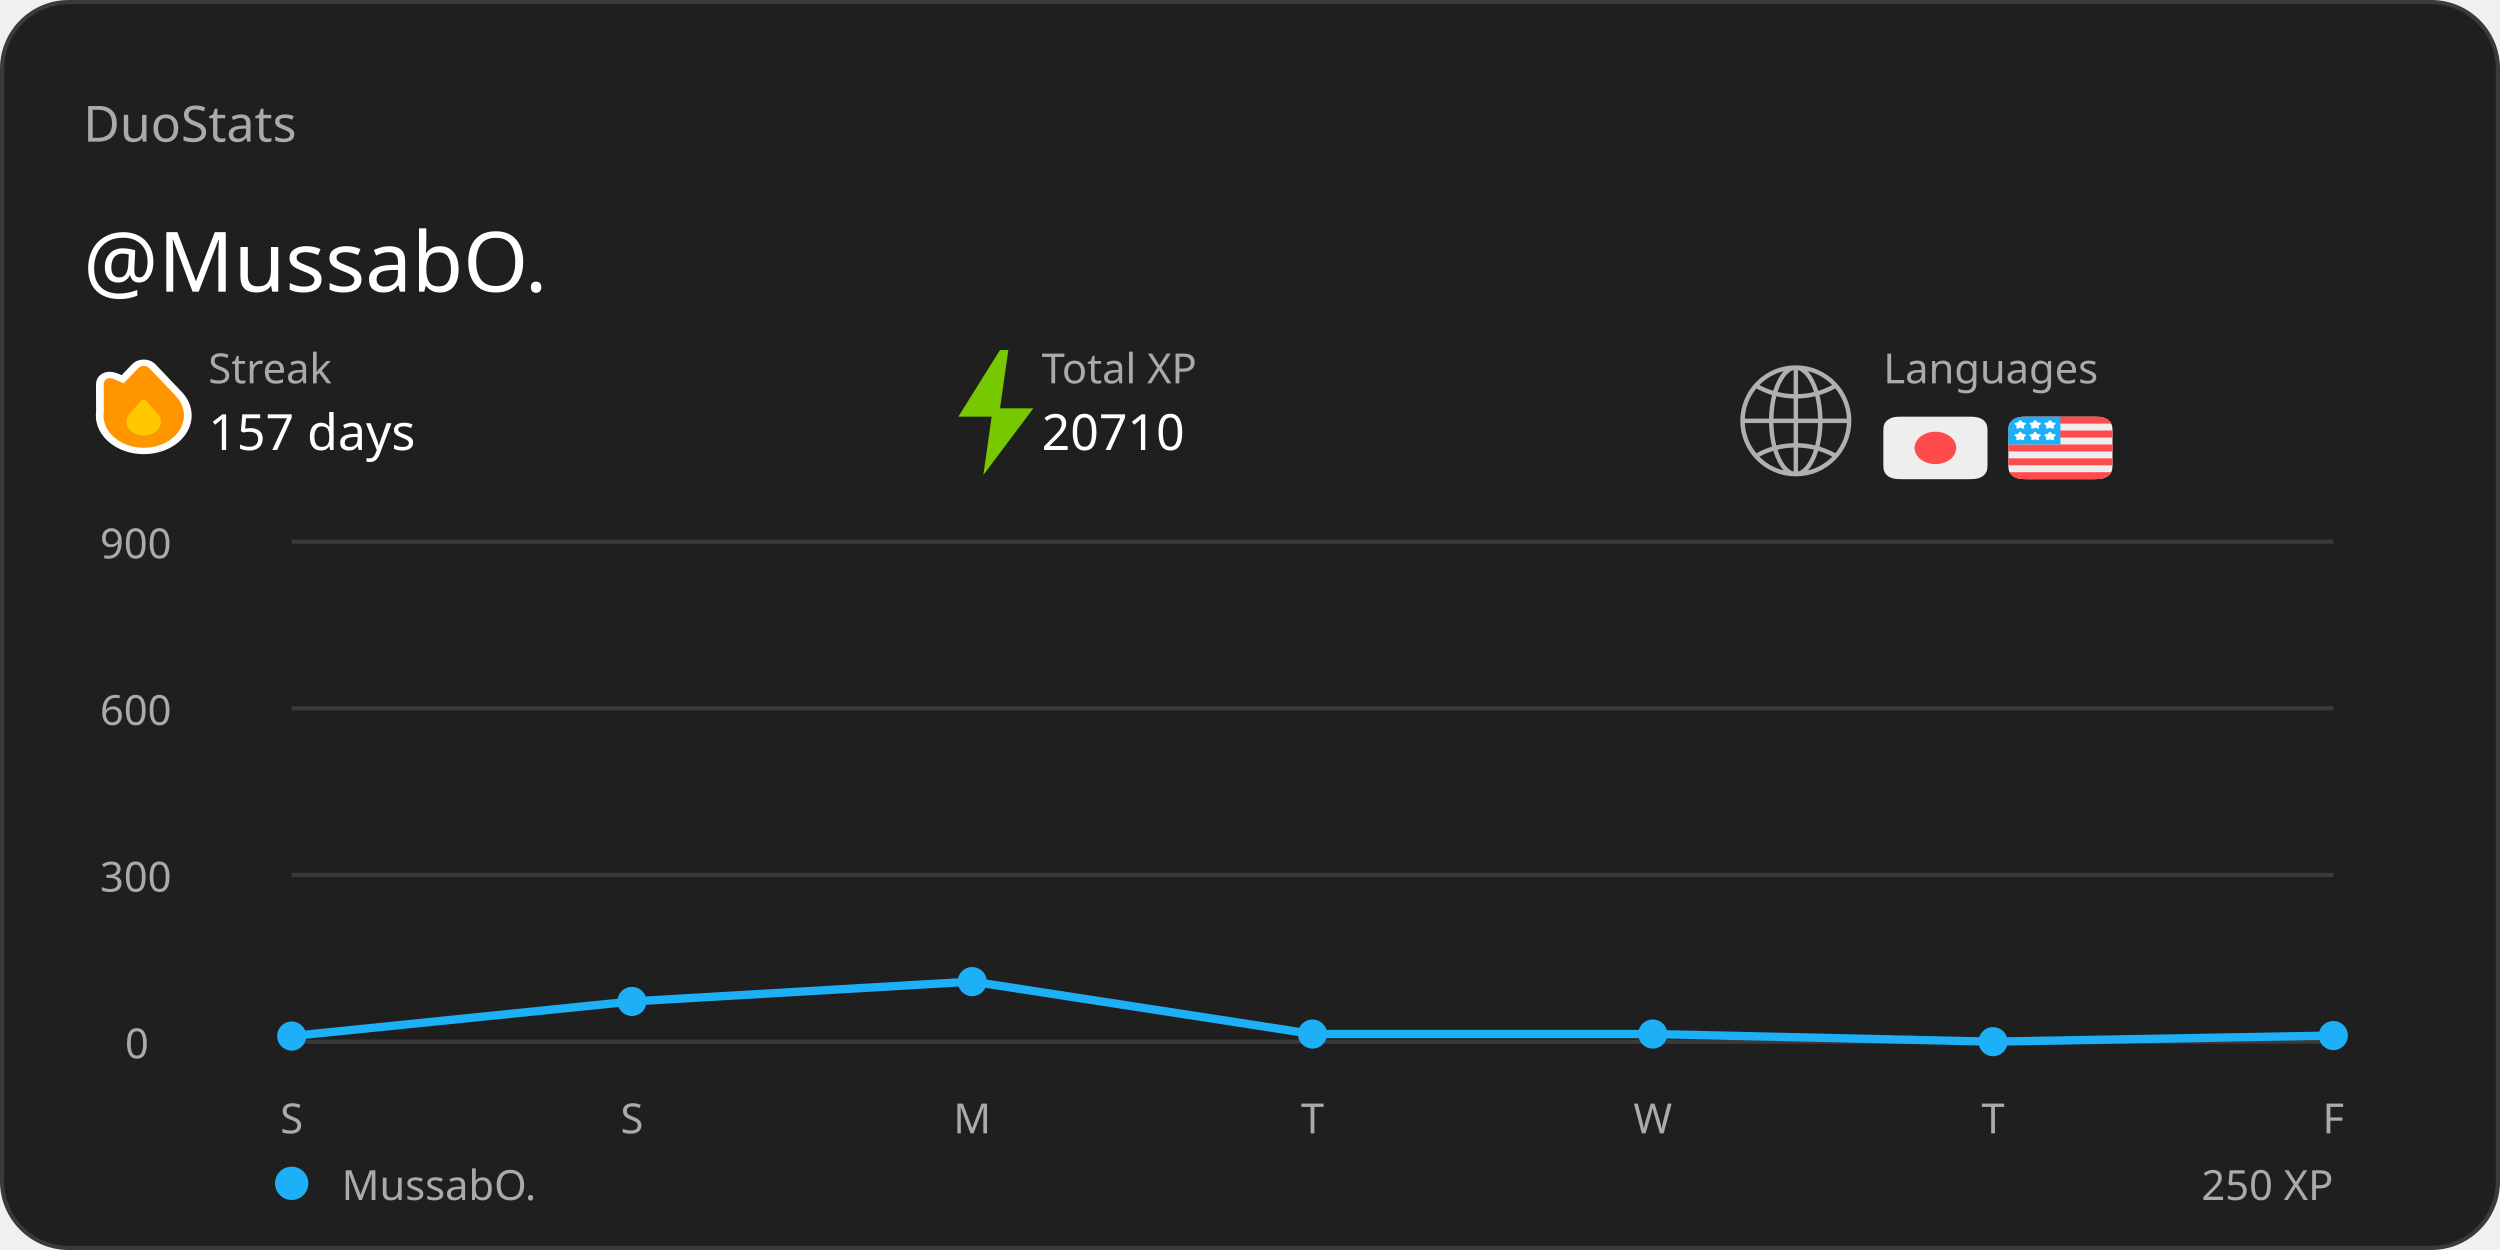
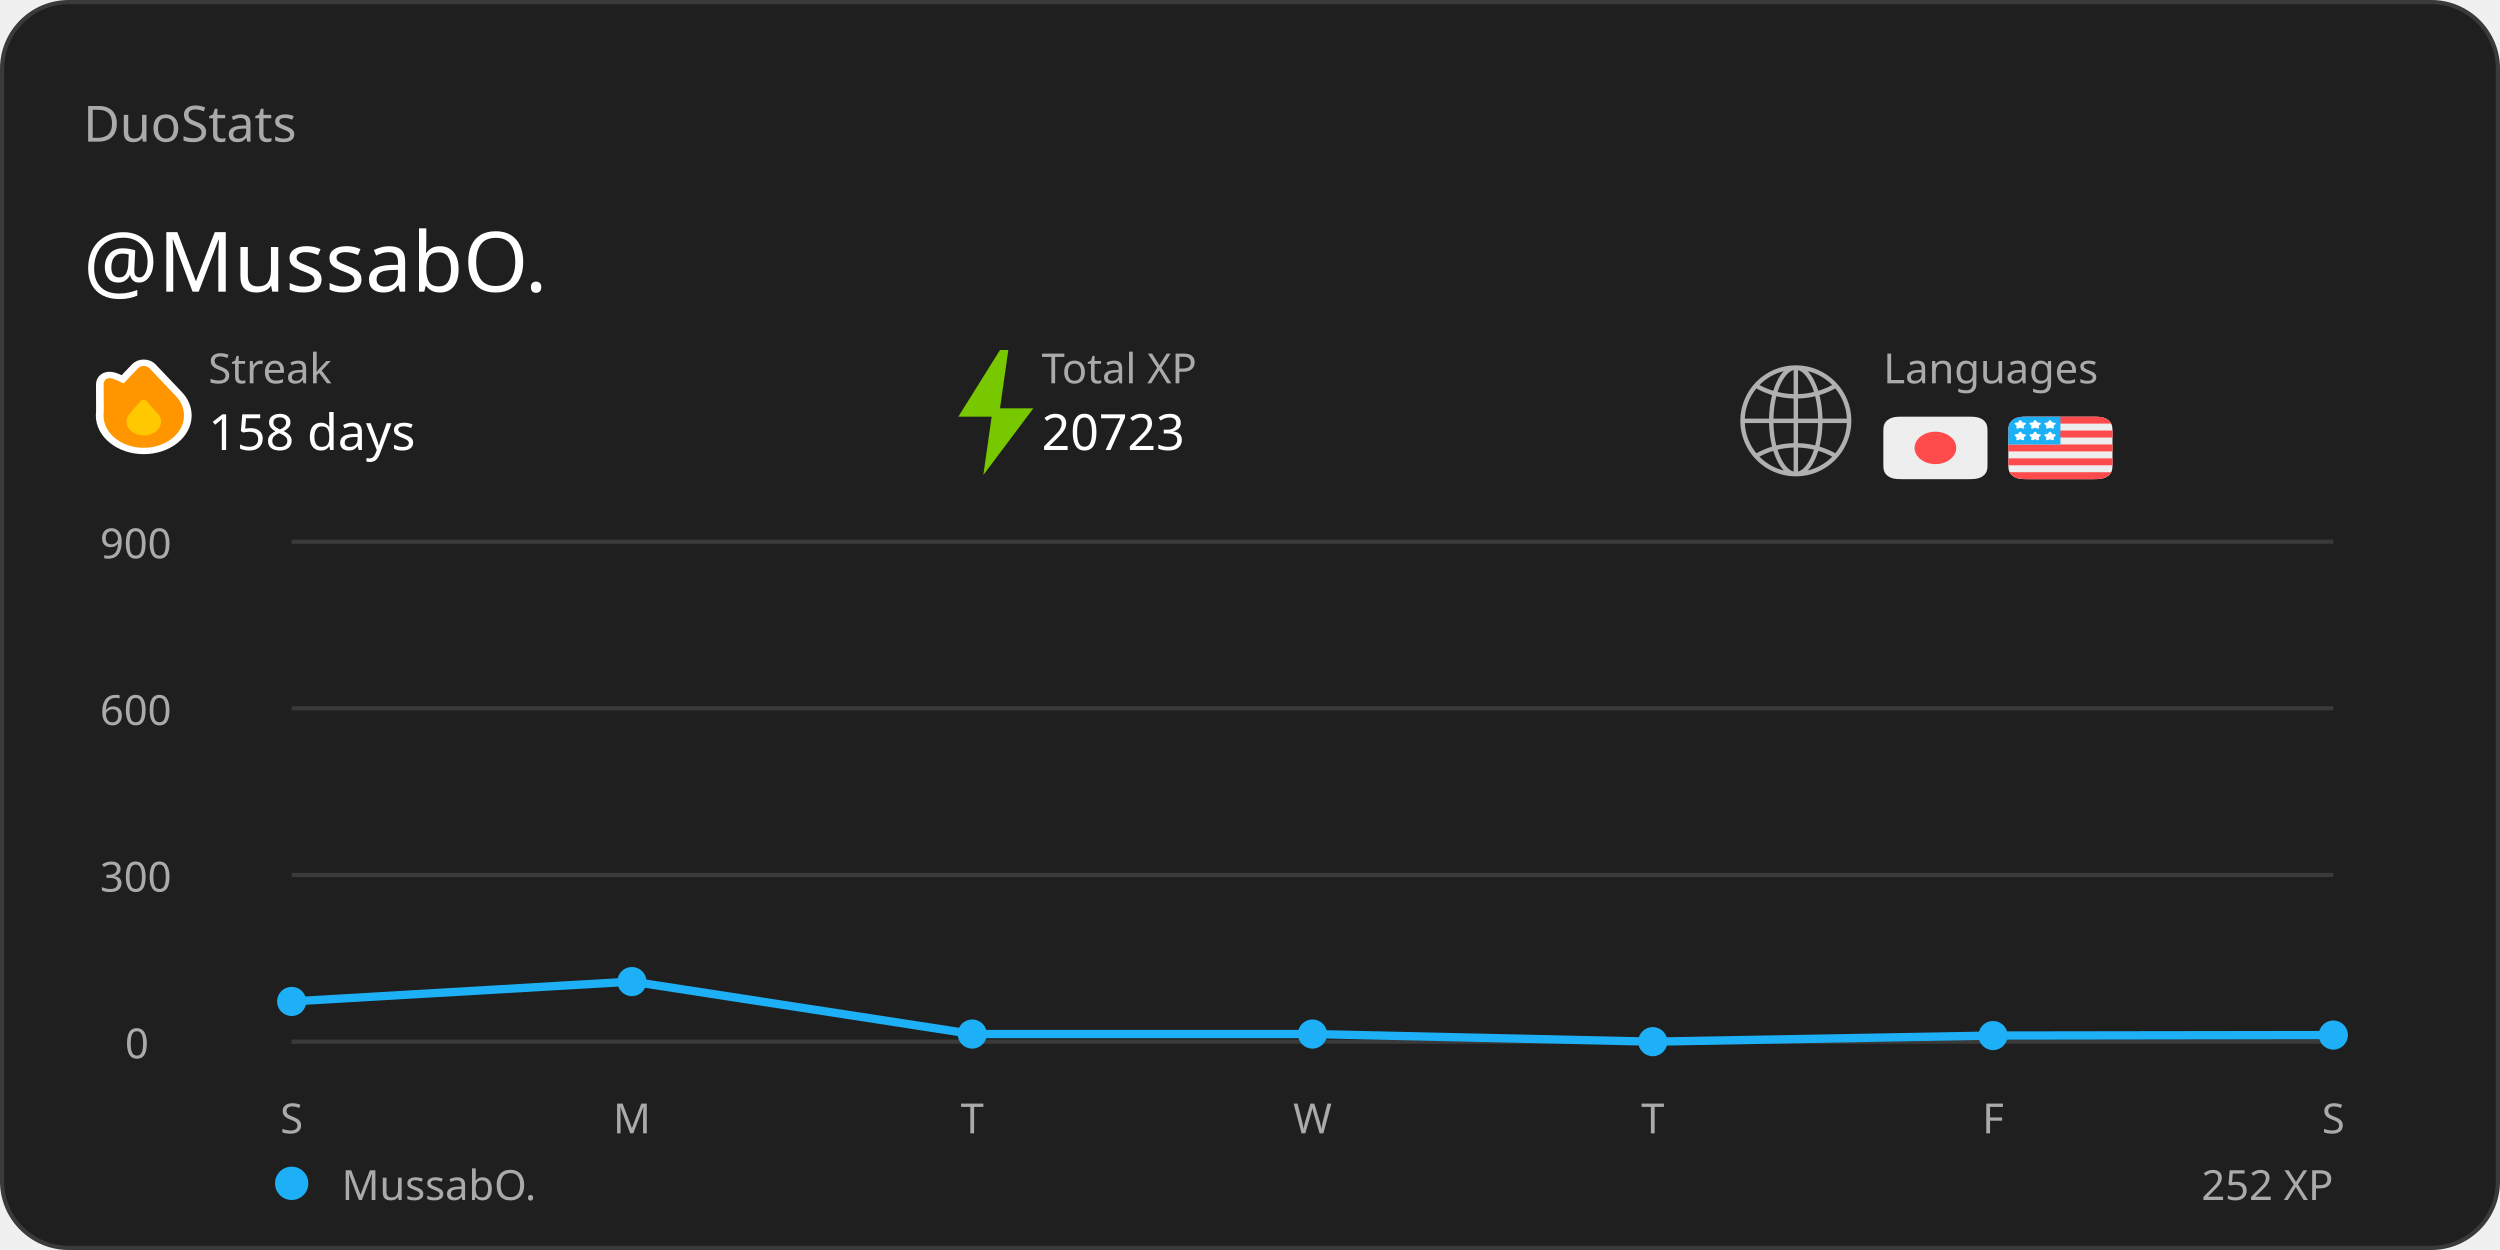
<svg xmlns="http://www.w3.org/2000/svg" width="600" height="300" viewBox="0 0 600 300">
  <rect x="0.5" y="0.5" width="599" height="299" rx="16" fill="#1F1F1F" stroke="#3A3A3A" />
  <text x="20" y="34" fill="#AAAAAA" font-size="12" font-family="DIN Round Pro, system-ui, sans-serif">DuoStats</text>
  <text x="20" y="70" fill="#FFFFFF" font-size="20" font-family="DIN Round Pro, system-ui, sans-serif">@MussabO.</text>
  <g transform="translate(23, 86) scale(0.92, 0.7666667)">
    <g id="Page-1" stroke="none" stroke-width="1" fill="none" fill-rule="evenodd">
      <g id="streak" transform="translate(1, 1)" fill-rule="nonzero">
        <g id="Group" fill="#FF9600" stroke="#FFFFFF" stroke-width="2">
          <path d="M0.068,15.675 L0.044,7.216 C0.039,5.334 1.25,3.942 3.056,4.246 C3.413,4.306 3.998,4.491 4.306,4.656 L5.997,5.561 L9.247,1.464 C9.793,0.776 10.622,0.376 11.5,0.376 C12.378,0.376 13.207,0.776 13.753,1.464 L20.523,10 C22.123,11.939 22.999,14.375 23,16.889 C23,23.034 17.843,28 11.5,28 C5.157,28 0,23.034 0,16.889 C0,16.481 0.023,16.076 0.068,15.675 Z" id="Path" />
        </g>
        <g id="Group" transform="translate(7, 11)" fill="#FFC800">
          <path d="M1.012,5.077 C1.026,5.04 1.046,5.005 1.069,4.973 L3.719,1.364 C3.893,1.127 4.17,0.987 4.464,0.987 C4.758,0.987 5.035,1.127 5.209,1.364 L7.732,4.8 C8.541,5.595 8.998,6.681 9,7.815 C9,10.208 6.985,12.148 4.5,12.148 C2.015,12.148 0,10.208 0,7.815 C0,6.776 0.38,5.823 1.012,5.077 L1.012,5.077 Z" id="Path" />
        </g>
      </g>
    </g>
  </g>
  <text x="50" y="92" fill="#AAAAAA" font-size="10" font-family="DIN Round Pro, system-ui, sans-serif">Streak</text>
-   <text x="50" y="108" fill="#FFFFFF" font-size="12" font-family="DIN Round Pro, system-ui, sans-serif">157 days</text>
+   <text x="50" y="108" fill="#FFFFFF" font-size="12" font-family="DIN Round Pro, system-ui, sans-serif">158 days</text>
  <path d="M240 84 230 100h8l-2 14 12-16h-8l2-14z" fill="#78C800" />
  <text x="250" y="92" fill="#AAAAAA" font-size="10" font-family="DIN Round Pro, system-ui, sans-serif">Total XP</text>
-   <text x="250" y="108" fill="#FFFFFF" font-size="12" font-family="DIN Round Pro, system-ui, sans-serif">20710</text>
+   <text x="250" y="108" fill="#FFFFFF" font-size="12" font-family="DIN Round Pro, system-ui, sans-serif">20723</text>
  <g transform="translate(415, 85) scale(1.0, 1.0)">
    <g id="SVGRepo_bgCarrier" stroke-width="0" />
    <g id="SVGRepo_tracerCarrier" stroke-linecap="round" stroke-linejoin="round" />
    <g id="SVGRepo_iconCarrier">
      <g id="icomoon-ignore"> </g>
      <path d="M16 2.672c-0.004 0-0.007 0-0.011 0-0.002 0-0.003 0-0.005 0-0.005 0-0.010 0.001-0.016 0.001-7.347 0.017-13.296 5.977-13.296 13.327 0 7.348 5.949 13.309 13.296 13.327 0.005 0 0.010 0.001 0.016 0.001 0.002 0 0.004 0 0.005 0 0.004 0 0.008 0 0.011 0 7.36 0 13.328-5.968 13.328-13.328s-5.968-13.328-13.328-13.328zM16.533 10.648c1.413-0.039 2.788-0.225 4.112-0.548 0.399 1.571 0.647 3.382 0.686 5.367h-4.798v-4.819zM16.533 9.582v-5.759c1.437 0.398 2.893 2.314 3.821 5.252-1.231 0.297-2.509 0.47-3.821 0.507zM15.467 3.81v5.772c-1.323-0.037-2.611-0.213-3.852-0.515 0.936-2.956 2.405-4.879 3.852-5.256zM15.467 10.647v4.82h-4.831c0.039-1.988 0.287-3.801 0.687-5.373 1.334 0.326 2.72 0.515 4.144 0.553zM9.563 15.467h-5.811c0.118-2.741 1.139-5.252 2.773-7.241 1.187 0.654 2.446 1.189 3.766 1.589-0.431 1.7-0.689 3.617-0.728 5.652zM9.563 16.533c0.039 2.034 0.297 3.951 0.728 5.651-1.319 0.401-2.579 0.936-3.766 1.59-1.635-1.989-2.656-4.5-2.773-7.241h5.811zM10.636 16.533h4.831v4.814c-1.424 0.038-2.81 0.228-4.145 0.555-0.399-1.571-0.647-3.383-0.686-5.369zM15.467 22.412v5.778c-1.448-0.378-2.919-2.303-3.854-5.263 1.241-0.302 2.53-0.478 3.854-0.515zM16.533 28.178v-5.765c1.313 0.038 2.591 0.211 3.822 0.508-0.928 2.941-2.384 4.86-3.822 5.257zM16.533 21.347v-4.814h4.798c-0.039 1.983-0.286 3.791-0.684 5.361-1.325-0.323-2.7-0.51-4.113-0.548zM22.404 16.533h5.845c-0.118 2.741-1.138 5.251-2.773 7.24-1.197-0.658-2.467-1.197-3.797-1.599 0.43-1.698 0.687-3.611 0.726-5.64zM22.404 15.467c-0.039-2.033-0.297-3.946-0.727-5.646 1.33-0.402 2.599-0.94 3.795-1.598 1.636 1.989 2.658 4.501 2.776 7.244h-5.845zM24.738 7.409c-1.061 0.564-2.18 1.031-3.35 1.385-0.623-2.005-1.498-3.642-2.533-4.717 2.27 0.545 4.297 1.719 5.883 3.332zM13.103 4.087c-1.029 1.073-1.9 2.702-2.521 4.697-1.158-0.353-2.268-0.815-3.319-1.375 1.575-1.602 3.587-2.774 5.84-3.322zM7.259 24.587c1.052-0.561 2.163-1.024 3.322-1.377 0.621 1.997 1.492 3.629 2.522 4.702-2.255-0.549-4.268-1.721-5.844-3.326zM18.855 27.922c1.036-1.075 1.911-2.712 2.535-4.721 1.17 0.355 2.29 0.82 3.351 1.387-1.586 1.614-3.614 2.791-5.886 3.334z" fill="#b0b0b0"> </path>
    </g>
  </g>
  <text x="452" y="92" fill="#AAAAAA" font-size="10" font-family="DIN Round Pro, system-ui, sans-serif">Languages</text>
  <g transform="translate(452, 100) scale(0.3571429, 0.2777778)">
    <g clip-path="url(#clip0_129_1008)">
      <path fill-rule="evenodd" clip-rule="evenodd" d="M12.563 0H57.437C61.805 0 63.389 0.455 64.987 1.309C66.584 2.163 67.837 3.416 68.691 5.013C69.545 6.61 70 8.195 70 12.563V41.437C70 45.805 69.545 47.389 68.691 48.986C67.837 50.584 66.584 51.837 64.987 52.691C63.389 53.545 61.805 54 57.437 54H12.563C8.195 54 6.61 53.545 5.013 52.691C3.416 51.837 2.163 50.584 1.309 48.986C0.455 47.389 0 45.805 0 41.437V12.563C0 8.195 0.455 6.61 1.309 5.013C2.163 3.416 3.416 2.163 5.013 1.309C6.61 0.455 8.195 0 12.563 0Z" fill="#EEEEEE" />
      <path d="M35 41C42.732 41 49 34.732 49 27C49 19.268 42.732 13 35 13C27.268 13 21 19.268 21 27C21 34.732 27.268 41 35 41Z" fill="#FF4B4B" />
    </g>
    <defs>
      <clipPath id="clip0_129_1008">
        <rect width="70" height="54" fill="white" />
      </clipPath>
    </defs>
  </g>
  <g transform="translate(482, 100) scale(0.3571429, 0.2777778)">
    <g clip-path="url(#clip0_129_593)">
      <path fill-rule="evenodd" clip-rule="evenodd" d="M12.563 0H57.437C61.805 0 63.389 0.455 64.987 1.309C66.584 2.163 67.837 3.416 68.691 5.013C69.545 6.61 70 8.195 70 12.563V41.437C70 45.805 69.545 47.389 68.691 48.986C67.837 50.584 66.584 51.837 64.987 52.691C63.389 53.545 61.805 54 57.437 54H12.563C8.195 54 6.61 53.545 5.013 52.691C3.416 51.837 2.163 50.584 1.309 48.986C0.455 47.389 0 45.805 0 41.437V12.563C0 8.195 0.455 6.61 1.309 5.013C2.163 3.416 3.416 2.163 5.013 1.309C6.61 0.455 8.195 0 12.563 0Z" fill="#EEEEEE" />
      <path fill-rule="evenodd" clip-rule="evenodd" d="M12.563 0H57.437C61.805 0 63.389 0.455 64.987 1.309C66.584 2.163 67.837 3.416 68.691 5.013C68.863 5.335 69.019 5.656 69.158 6H0.842C0.981 5.656 1.137 5.335 1.309 5.013C2.163 3.416 3.416 2.163 5.013 1.309C6.61 0.455 8.195 0 12.563 0Z" fill="#FF4B4B" />
      <path fill-rule="evenodd" clip-rule="evenodd" d="M69.997 12C69.999 12.182 70 12.37 70 12.563V18H0V12.563C0 12.37 0.001 12.182 0.003 12H69.997Z" fill="#FF4B4B" />
      <path fill-rule="evenodd" clip-rule="evenodd" d="M70 24V30H0V24H70Z" fill="#FF4B4B" />
      <path fill-rule="evenodd" clip-rule="evenodd" d="M70 41.437C70 41.63 69.999 41.818 69.997 42H0.003C0.001 41.818 0 41.63 0 41.437V36H70V41.437Z" fill="#FF4B4B" />
      <path fill-rule="evenodd" clip-rule="evenodd" d="M69.158 48C69.019 48.344 68.863 48.665 68.691 48.986C67.837 50.584 66.584 51.837 64.987 52.691C63.389 53.545 61.805 54 57.437 54H12.563C8.195 54 6.61 53.545 5.013 52.691C3.416 51.837 2.163 50.584 1.309 48.986C1.137 48.665 0.981 48.344 0.842 48H69.158Z" fill="#FF4B4B" />
      <path fill-rule="evenodd" clip-rule="evenodd" d="M12.563 0H35V24H0V12.563C0 8.195 0.455 6.61 1.309 5.013C2.163 3.416 3.416 2.163 5.013 1.309C6.61 0.455 8.195 0 12.563 0Z" fill="#1CB0F6" />
      <path d="M27.806 9.602L26.531 10.273C26.13 10.483 25.635 10.329 25.424 9.929C25.341 9.769 25.312 9.586 25.342 9.409L25.586 7.988C25.609 7.853 25.564 7.715 25.466 7.62L24.434 6.614C24.11 6.298 24.103 5.779 24.419 5.455C24.545 5.326 24.71 5.242 24.888 5.216L26.314 5.009C26.45 4.989 26.567 4.904 26.628 4.781L27.266 3.489C27.466 3.083 27.957 2.916 28.363 3.117C28.525 3.196 28.655 3.327 28.735 3.489L29.373 4.781C29.434 4.904 29.551 4.989 29.687 5.009L31.113 5.216C31.561 5.281 31.871 5.697 31.806 6.145C31.78 6.323 31.696 6.488 31.567 6.614L30.535 7.62C30.437 7.715 30.392 7.853 30.415 7.988L30.659 9.409C30.735 9.855 30.436 10.278 29.99 10.355C29.812 10.385 29.629 10.356 29.47 10.273L28.194 9.602C28.073 9.538 27.928 9.538 27.806 9.602Z" fill="white" />
      <path d="M27.806 19.602L26.531 20.273C26.13 20.483 25.635 20.329 25.424 19.929C25.341 19.769 25.312 19.587 25.342 19.409L25.586 17.988C25.609 17.853 25.564 17.715 25.466 17.62L24.434 16.614C24.11 16.298 24.103 15.779 24.419 15.455C24.545 15.326 24.71 15.242 24.888 15.216L26.314 15.009C26.45 14.989 26.567 14.904 26.628 14.781L27.266 13.489C27.466 13.083 27.957 12.916 28.363 13.117C28.525 13.196 28.655 13.327 28.735 13.489L29.373 14.781C29.434 14.904 29.551 14.989 29.687 15.009L31.113 15.216C31.561 15.281 31.871 15.697 31.806 16.145C31.78 16.323 31.696 16.488 31.567 16.614L30.535 17.62C30.437 17.715 30.392 17.853 30.415 17.988L30.659 19.409C30.735 19.855 30.436 20.278 29.99 20.355C29.812 20.385 29.629 20.356 29.47 20.273L28.194 19.602C28.073 19.538 27.928 19.538 27.806 19.602Z" fill="white" />
      <path d="M17.806 9.602L16.531 10.273C16.13 10.483 15.635 10.329 15.425 9.929C15.341 9.769 15.312 9.586 15.342 9.409L15.586 7.988C15.609 7.853 15.564 7.715 15.466 7.62L14.434 6.614C14.11 6.298 14.103 5.779 14.419 5.455C14.545 5.326 14.71 5.242 14.888 5.216L16.314 5.009C16.45 4.989 16.567 4.904 16.628 4.781L17.266 3.489C17.466 3.083 17.957 2.916 18.363 3.117C18.525 3.196 18.655 3.327 18.735 3.489L19.373 4.781C19.434 4.904 19.551 4.989 19.687 5.009L21.113 5.216C21.561 5.281 21.871 5.697 21.806 6.145C21.78 6.323 21.696 6.488 21.567 6.614L20.535 7.62C20.437 7.715 20.392 7.853 20.415 7.988L20.659 9.409C20.735 9.855 20.436 10.278 19.99 10.355C19.812 10.385 19.629 10.356 19.47 10.273L18.194 9.602C18.073 9.538 17.928 9.538 17.806 9.602Z" fill="white" />
      <path d="M17.806 19.602L16.531 20.273C16.13 20.483 15.635 20.329 15.425 19.929C15.341 19.769 15.312 19.587 15.342 19.409L15.586 17.988C15.609 17.853 15.564 17.715 15.466 17.62L14.434 16.614C14.11 16.298 14.103 15.779 14.419 15.455C14.545 15.326 14.71 15.242 14.888 15.216L16.314 15.009C16.45 14.989 16.567 14.904 16.628 14.781L17.266 13.489C17.466 13.083 17.957 12.916 18.363 13.117C18.525 13.196 18.655 13.327 18.735 13.489L19.373 14.781C19.434 14.904 19.551 14.989 19.687 15.009L21.113 15.216C21.561 15.281 21.871 15.697 21.806 16.145C21.78 16.323 21.696 16.488 21.567 16.614L20.535 17.62C20.437 17.715 20.392 17.853 20.415 17.988L20.659 19.409C20.735 19.855 20.436 20.278 19.99 20.355C19.812 20.385 19.629 20.356 19.47 20.273L18.194 19.602C18.073 19.538 17.928 19.538 17.806 19.602Z" fill="white" />
      <path d="M7.807 9.602L6.531 10.273C6.13 10.483 5.635 10.329 5.424 9.929C5.341 9.769 5.312 9.586 5.342 9.409L5.586 7.988C5.609 7.853 5.564 7.715 5.466 7.62L4.434 6.614C4.11 6.298 4.103 5.779 4.419 5.455C4.545 5.326 4.71 5.242 4.888 5.216L6.314 5.009C6.45 4.989 6.567 4.904 6.628 4.781L7.266 3.489C7.466 3.083 7.957 2.916 8.363 3.117C8.525 3.196 8.655 3.327 8.735 3.489L9.373 4.781C9.434 4.904 9.551 4.989 9.687 5.009L11.113 5.216C11.561 5.281 11.871 5.697 11.806 6.145C11.78 6.323 11.696 6.488 11.567 6.614L10.535 7.62C10.437 7.715 10.392 7.853 10.415 7.988L10.659 9.409C10.735 9.855 10.436 10.278 9.99 10.355C9.812 10.385 9.629 10.356 9.47 10.273L8.194 9.602C8.073 9.538 7.928 9.538 7.807 9.602Z" fill="white" />
      <path d="M7.807 19.602L6.531 20.273C6.13 20.483 5.635 20.329 5.424 19.929C5.341 19.769 5.312 19.587 5.342 19.409L5.586 17.988C5.609 17.853 5.564 17.715 5.466 17.62L4.434 16.614C4.11 16.298 4.103 15.779 4.419 15.455C4.545 15.326 4.71 15.242 4.888 15.216L6.314 15.009C6.45 14.989 6.567 14.904 6.628 14.781L7.266 13.489C7.466 13.083 7.957 12.916 8.363 13.117C8.525 13.196 8.655 13.327 8.735 13.489L9.373 14.781C9.434 14.904 9.551 14.989 9.687 15.009L11.113 15.216C11.561 15.281 11.871 15.697 11.806 16.145C11.78 16.323 11.696 16.488 11.567 16.614L10.535 17.62C10.437 17.715 10.392 17.853 10.415 17.988L10.659 19.409C10.735 19.855 10.436 20.278 9.99 20.355C9.812 20.385 9.629 20.356 9.47 20.273L8.194 19.602C8.073 19.538 7.928 19.538 7.807 19.602Z" fill="white" />
    </g>
    <defs>
      <clipPath id="clip0_129_593">
        <rect width="70" height="54" fill="white" />
      </clipPath>
    </defs>
  </g>
  <g stroke="#3A3A3A" stroke-width="1">
    <line x1="70" y1="250" x2="560" y2="250" />
    <line x1="70" y1="210" x2="560" y2="210" />
    <line x1="70" y1="170" x2="560" y2="170" />
    <line x1="70" y1="130" x2="560" y2="130" />
  </g>
  <g fill="#AAAAAA" font-size="10" font-family="DIN Round Pro, system-ui, sans-serif">
    <text x="30" y="254">0</text>
    <text x="24" y="214">300</text>
    <text x="24" y="174">600</text>
    <text x="24" y="134">900</text>
  </g>
-   <polyline points="70.0,248.656 151.667,240.344 233.333,235.578 315.0,248.167 396.667,248.167 478.333,250.0 560.0,248.533" fill="none" stroke="#1DB0F6" stroke-width="2" stroke-linecap="round" stroke-linejoin="round" />
-   <circle cx="70.0" cy="248.656" r="3.5" fill="#1DB0F6" />
-   <circle cx="151.667" cy="240.344" r="3.5" fill="#1DB0F6" />
-   <circle cx="233.333" cy="235.578" r="3.5" fill="#1DB0F6" />
+   <polyline points="70.0,240.344 151.667,235.578 233.333,248.167 315.0,248.167 396.667,250.0 478.333,248.533 560.0,248.411" fill="none" stroke="#1DB0F6" stroke-width="2" stroke-linecap="round" stroke-linejoin="round" />
+   <circle cx="70.0" cy="240.344" r="3.5" fill="#1DB0F6" />
+   <circle cx="151.667" cy="235.578" r="3.5" fill="#1DB0F6" />
+   <circle cx="233.333" cy="248.167" r="3.5" fill="#1DB0F6" />
  <circle cx="315.0" cy="248.167" r="3.5" fill="#1DB0F6" />
-   <circle cx="396.667" cy="248.167" r="3.5" fill="#1DB0F6" />
-   <circle cx="478.333" cy="250.0" r="3.5" fill="#1DB0F6" />
-   <circle cx="560.0" cy="248.533" r="3.5" fill="#1DB0F6" />
+   <circle cx="396.667" cy="250.0" r="3.5" fill="#1DB0F6" />
+   <circle cx="478.333" cy="248.533" r="3.5" fill="#1DB0F6" />
+   <circle cx="560.0" cy="248.411" r="3.5" fill="#1DB0F6" />
  <text x="70.0" y="272" fill="#AAAAAA" font-size="10" text-anchor="middle" font-family="DIN Round Pro, system-ui, sans-serif">S</text>
-   <text x="151.667" y="272" fill="#AAAAAA" font-size="10" text-anchor="middle" font-family="DIN Round Pro, system-ui, sans-serif">S</text>
-   <text x="233.333" y="272" fill="#AAAAAA" font-size="10" text-anchor="middle" font-family="DIN Round Pro, system-ui, sans-serif">M</text>
-   <text x="315.0" y="272" fill="#AAAAAA" font-size="10" text-anchor="middle" font-family="DIN Round Pro, system-ui, sans-serif">T</text>
-   <text x="396.667" y="272" fill="#AAAAAA" font-size="10" text-anchor="middle" font-family="DIN Round Pro, system-ui, sans-serif">W</text>
-   <text x="478.333" y="272" fill="#AAAAAA" font-size="10" text-anchor="middle" font-family="DIN Round Pro, system-ui, sans-serif">T</text>
-   <text x="560.0" y="272" fill="#AAAAAA" font-size="10" text-anchor="middle" font-family="DIN Round Pro, system-ui, sans-serif">F</text>
+   <text x="151.667" y="272" fill="#AAAAAA" font-size="10" text-anchor="middle" font-family="DIN Round Pro, system-ui, sans-serif">M</text>
+   <text x="233.333" y="272" fill="#AAAAAA" font-size="10" text-anchor="middle" font-family="DIN Round Pro, system-ui, sans-serif">T</text>
+   <text x="315.0" y="272" fill="#AAAAAA" font-size="10" text-anchor="middle" font-family="DIN Round Pro, system-ui, sans-serif">W</text>
+   <text x="396.667" y="272" fill="#AAAAAA" font-size="10" text-anchor="middle" font-family="DIN Round Pro, system-ui, sans-serif">T</text>
+   <text x="478.333" y="272" fill="#AAAAAA" font-size="10" text-anchor="middle" font-family="DIN Round Pro, system-ui, sans-serif">F</text>
+   <text x="560.0" y="272" fill="#AAAAAA" font-size="10" text-anchor="middle" font-family="DIN Round Pro, system-ui, sans-serif">S</text>
  <circle cx="70" cy="284" r="4" fill="#1DB0F6" />
  <text x="82" y="288" fill="#AAAAAA" font-size="10" font-family="DIN Round Pro, system-ui, sans-serif">MussabO.</text>
-   <text x="560" y="288" fill="#AAAAAA" font-size="10" text-anchor="end" font-family="DIN Round Pro, system-ui, sans-serif">250 XP</text>
+   <text x="560" y="288" fill="#AAAAAA" font-size="10" text-anchor="end" font-family="DIN Round Pro, system-ui, sans-serif">252 XP</text>
</svg>
